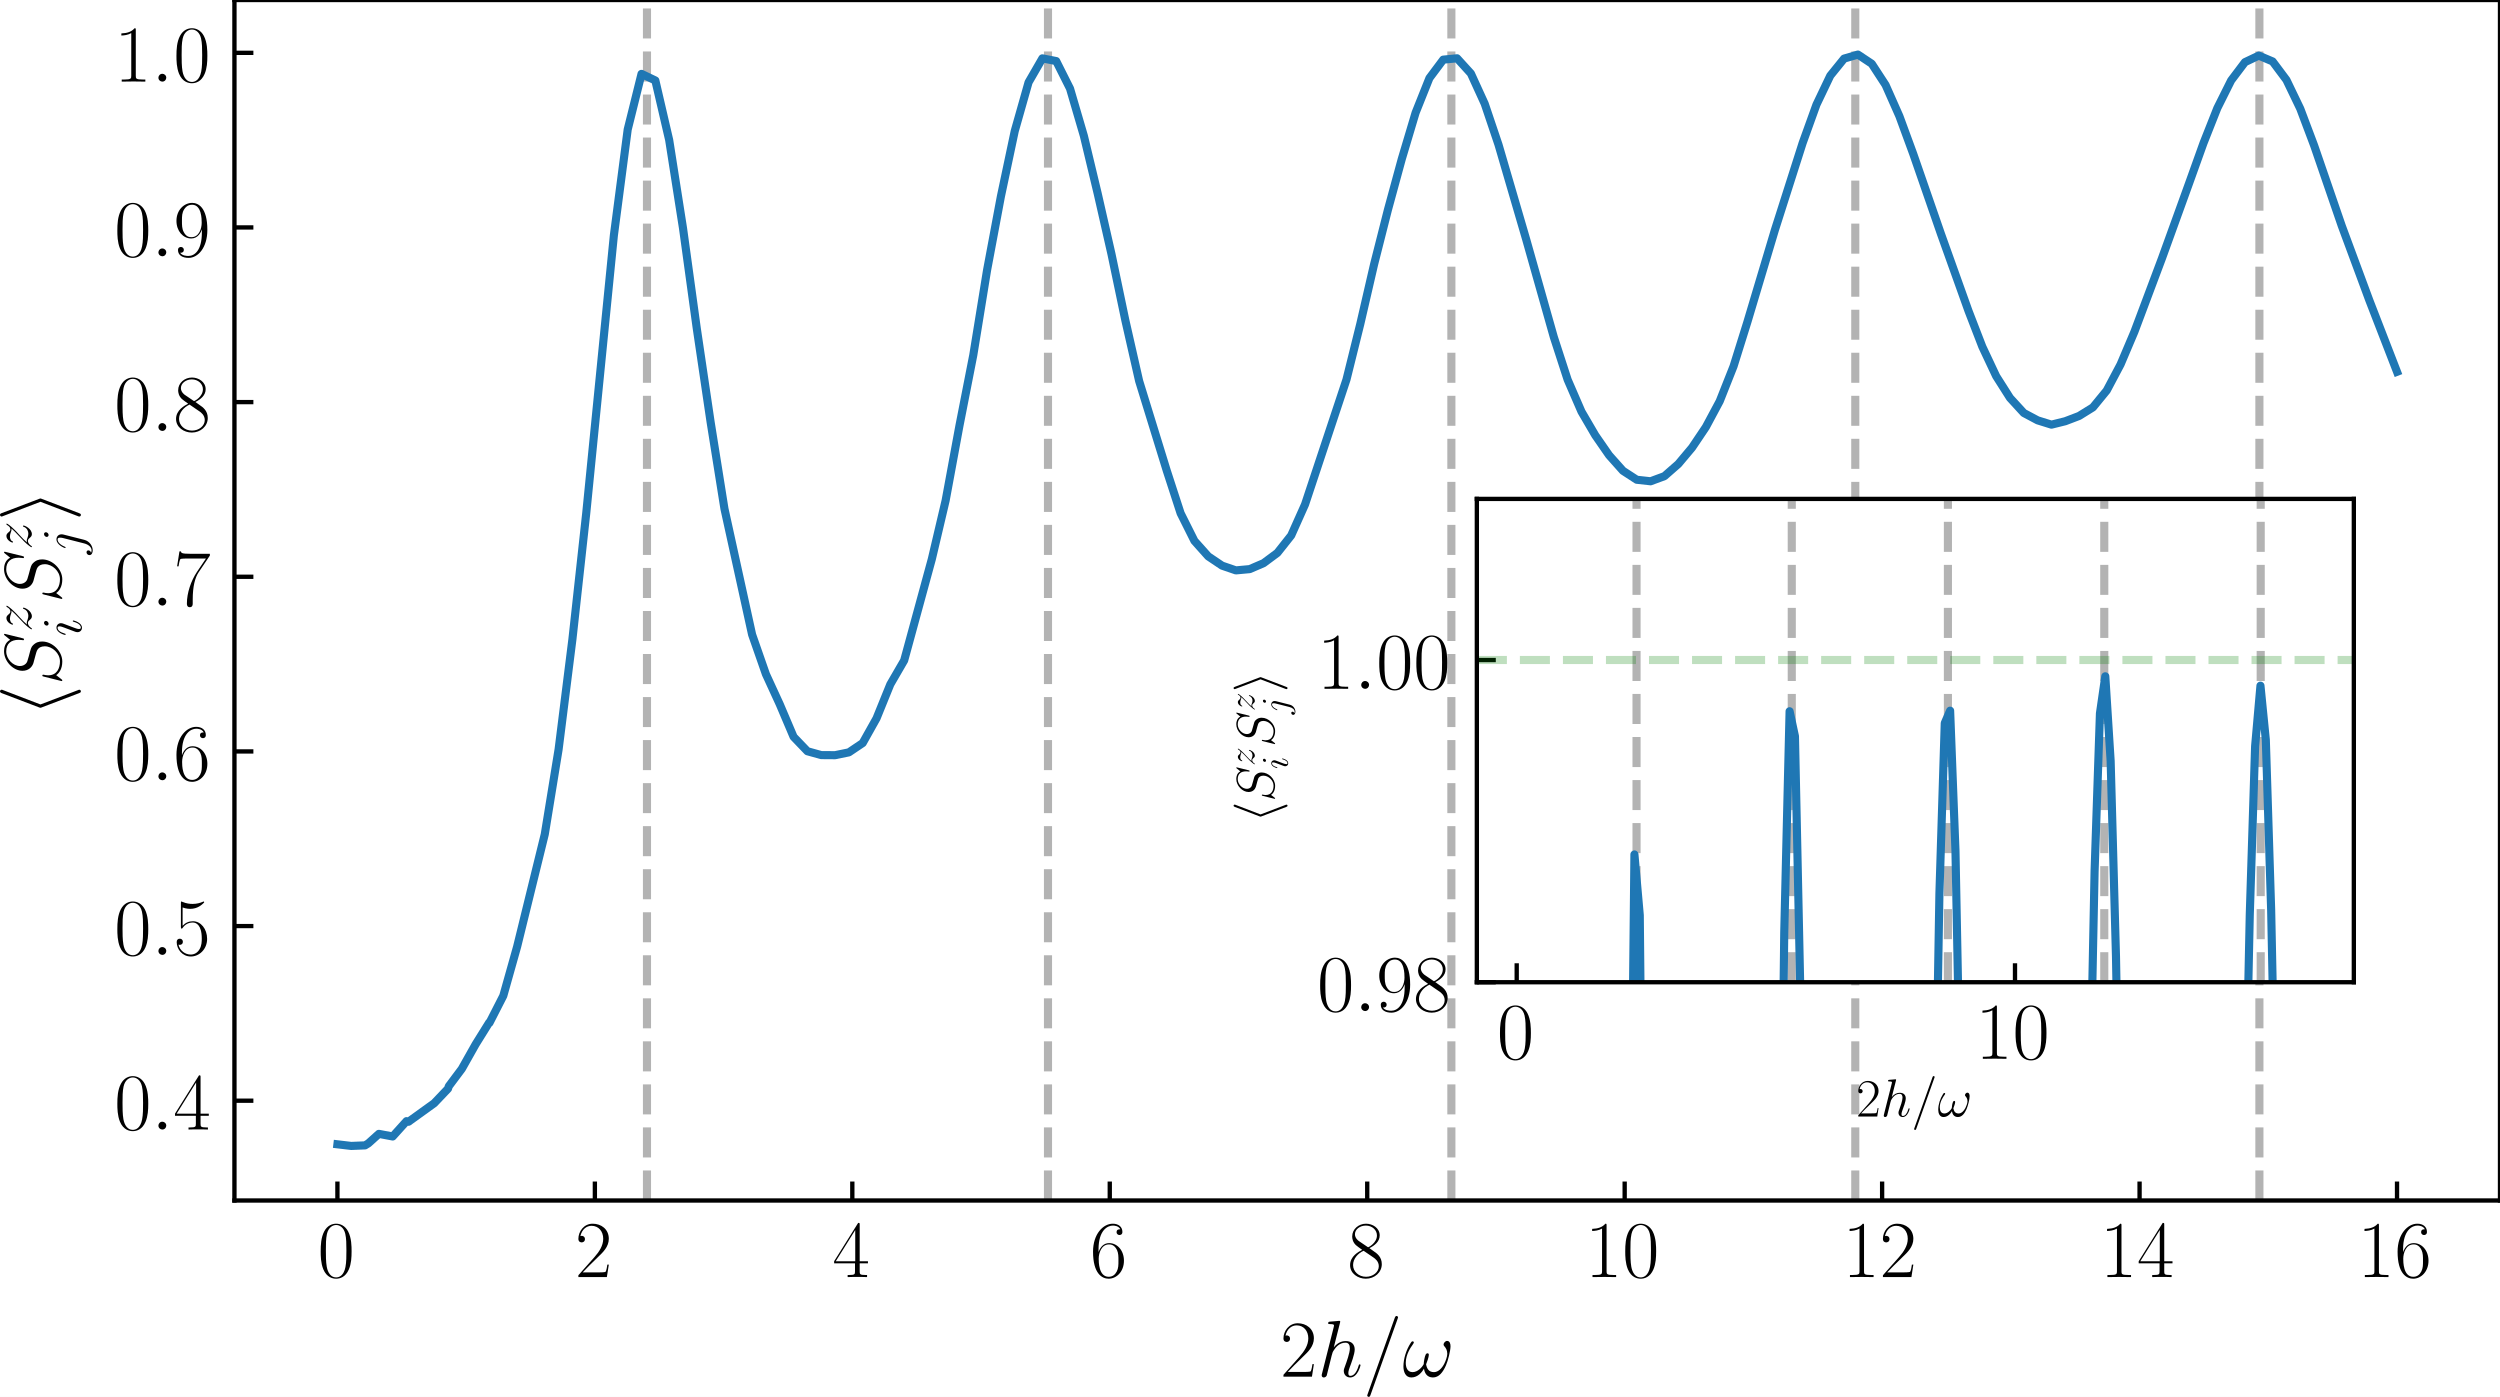
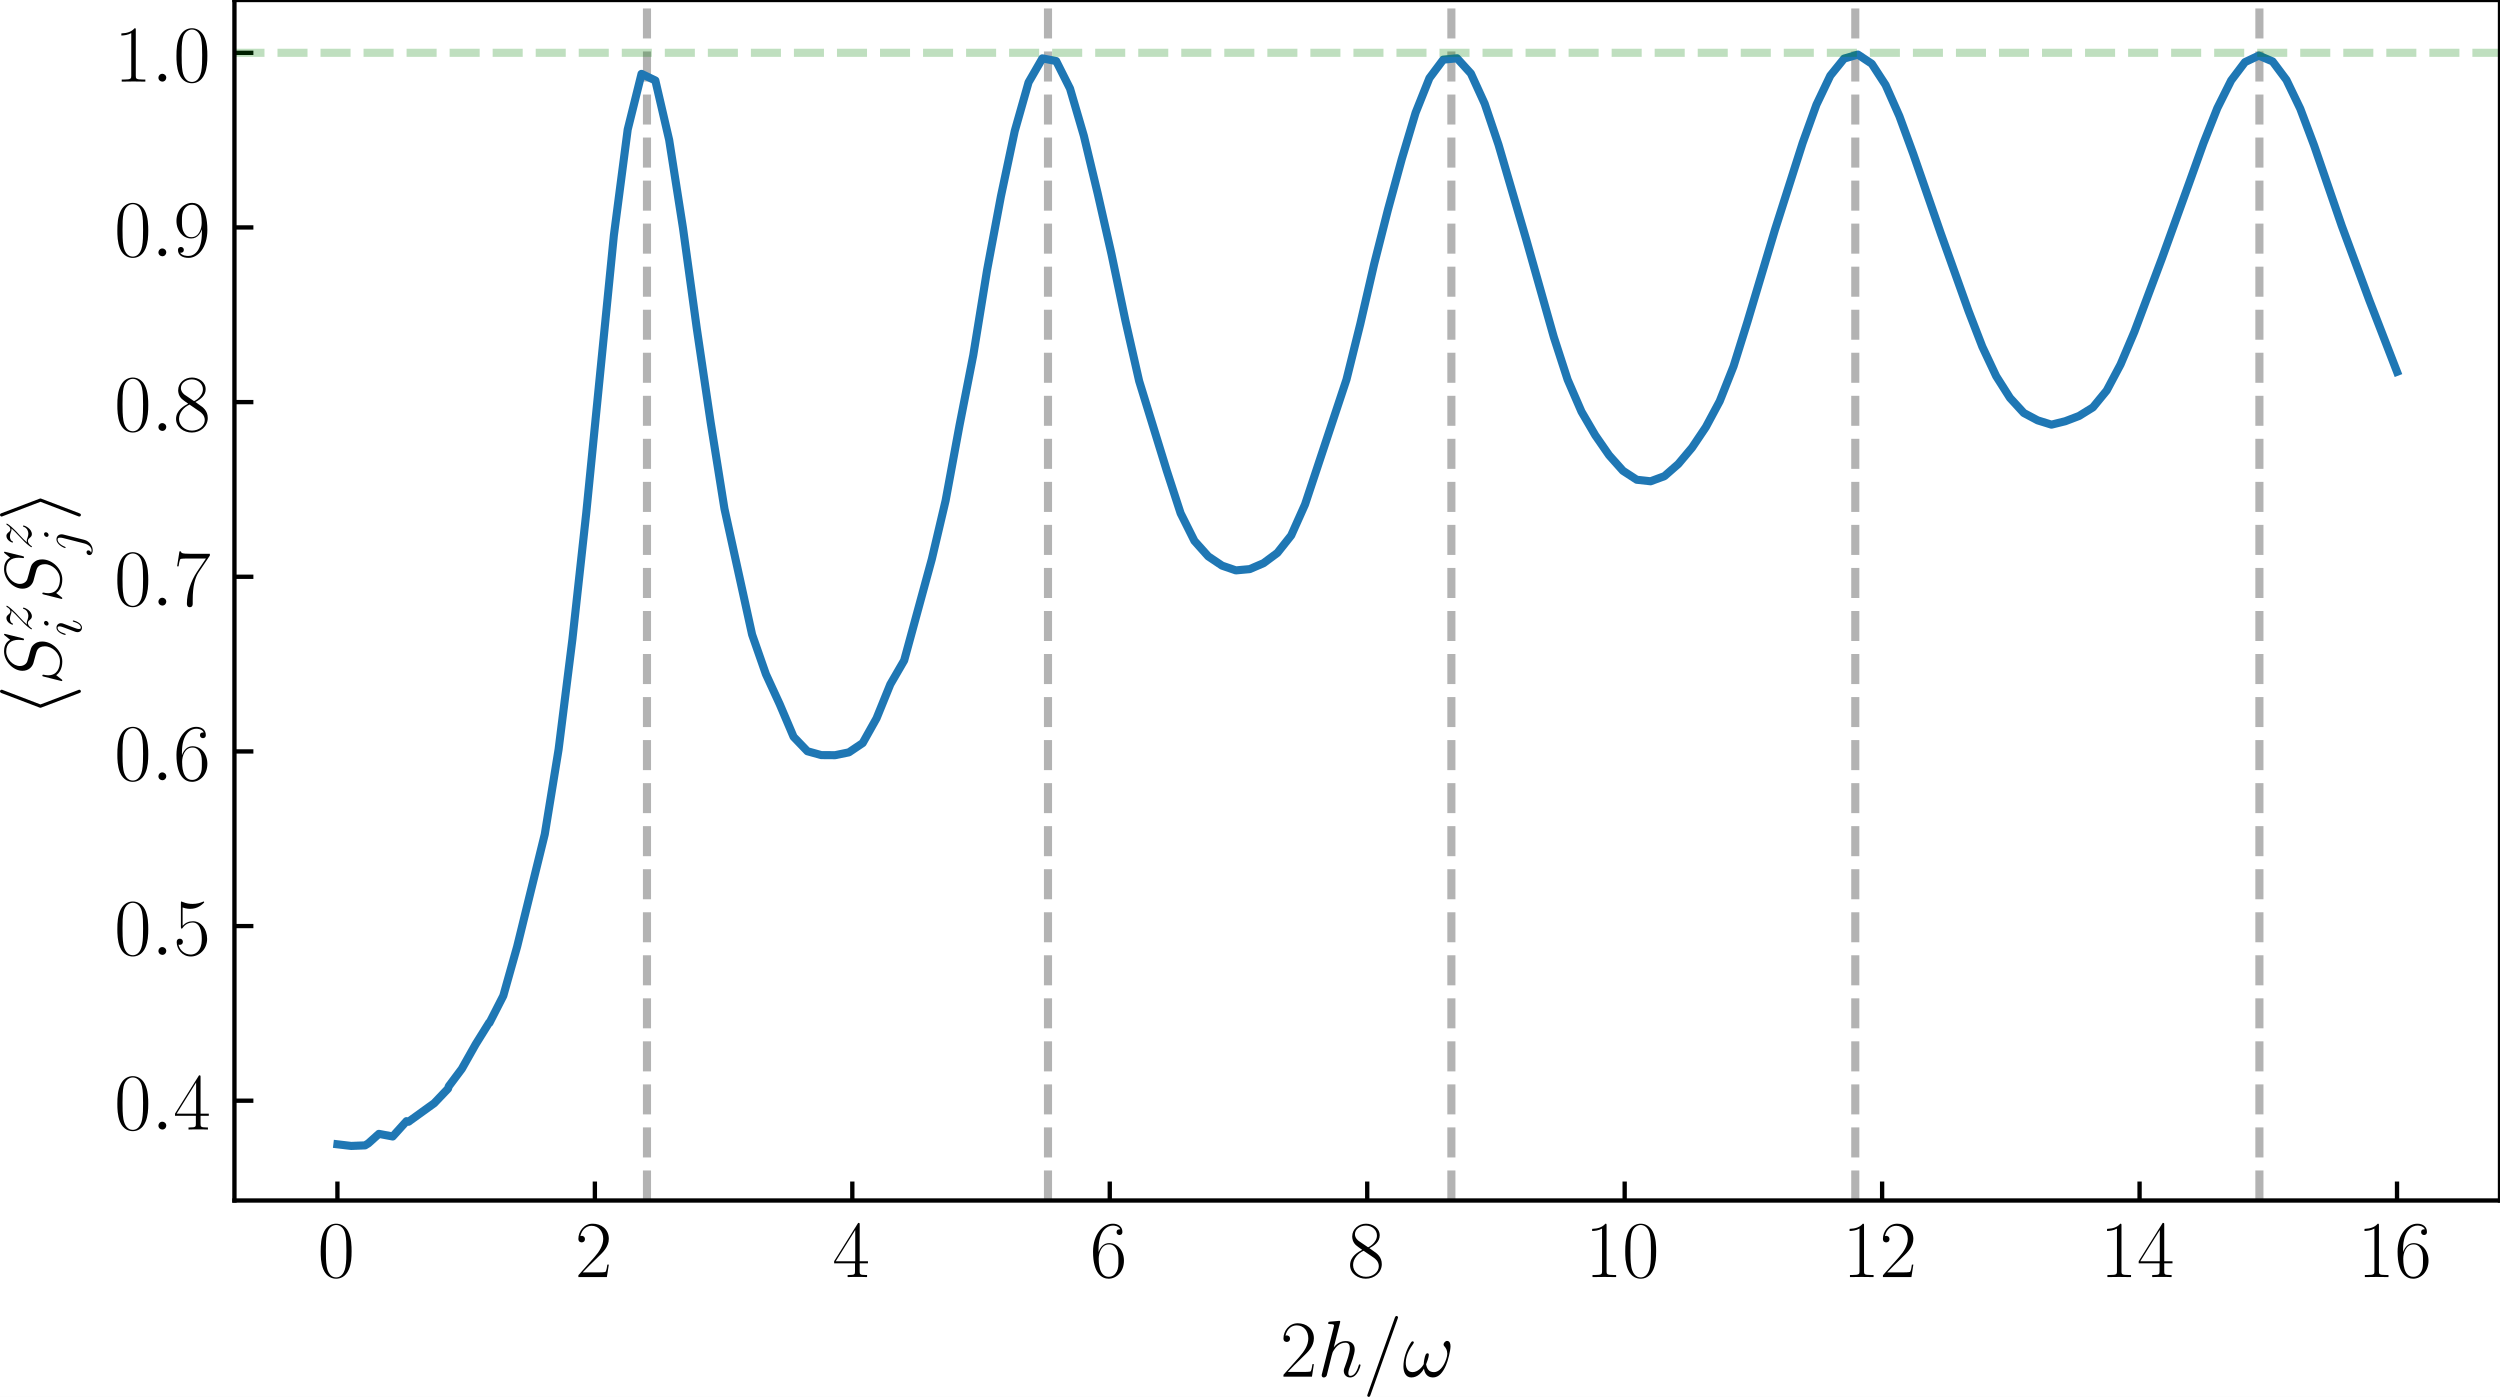
<svg xmlns="http://www.w3.org/2000/svg" xmlns:xlink="http://www.w3.org/1999/xlink" width="461.806pt" height="258.034pt" viewBox="0 0 461.806 258.034" version="1.1">
  <defs>
    <style type="text/css">*{stroke-linejoin: round; stroke-linecap: butt}</style>
  </defs>
  <g id="figure_1">
    <g id="patch_1">
      <path d="M 0 258.034  L 461.806 258.034  L 461.806 0  L 0 0  z " style="fill: #ffffff" />
    </g>
    <g id="axes_1">
      <g id="patch_2">
        <path d="M 43.306 221.76  L 461.806 221.76  L 461.806 -0  L 43.306 -0  z " style="fill: #ffffff" />
      </g>
      <g id="matplotlib.axis_1">
        <g id="xtick_1">
          <g id="line2d_1">
            <defs>
-               <path id="m2d9b2590a7" d="M 0 0  L 0 -3.5  " style="stroke: #000000; stroke-width: 0.8" />
+               <path id="md54bb9073a" d="M 0 0  L 0 -3.5  " style="stroke: #000000; stroke-width: 0.8" />
            </defs>
            <g>
-               <use xlink:href="#m2d9b2590a7" x="62.329" y="221.76" style="stroke: #000000; stroke-width: 0.8" />
+               <use xlink:href="#md54bb9073a" x="62.329" y="221.76" style="stroke: #000000; stroke-width: 0.8" />
            </g>
          </g>
          <g id="text_1">
            <g transform="translate(58.67066 235.9075) scale(0.15 -0.15)">
              <defs>
                <path id="CMR17-30" d="M 2688 2038  C 2688 2430 2682 3099 2413 3613  C 2176 4063 1798 4224 1466 4224  C 1158 4224 768 4082 525 3620  C 269 3137 243 2539 243 2038  C 243 1671 250 1112 448 623  C 723 -39 1216 -128 1466 -128  C 1760 -128 2208 -7 2470 604  C 2662 1048 2688 1568 2688 2038  z M 1466 -26  C 1056 -26 813 328 723 816  C 653 1196 653 1749 653 2109  C 653 2604 653 3015 736 3407  C 858 3954 1216 4121 1466 4121  C 1728 4121 2067 3947 2189 3420  C 2272 3054 2278 2623 2278 2109  C 2278 1691 2278 1176 2202 797  C 2067 96 1690 -26 1466 -26  z " transform="scale(0.015625)" />
              </defs>
              <use xlink:href="#CMR17-30" transform="scale(0.996264)" />
            </g>
          </g>
        </g>
        <g id="xtick_2">
          <g id="line2d_2">
            <g>
-               <use xlink:href="#m2d9b2590a7" x="109.886" y="221.76" style="stroke: #000000; stroke-width: 0.8" />
+               <use xlink:href="#md54bb9073a" x="109.886" y="221.76" style="stroke: #000000; stroke-width: 0.8" />
            </g>
          </g>
          <g id="text_2">
            <g transform="translate(106.2275 235.9075) scale(0.15 -0.15)">
              <defs>
                <path id="CMR17-32" d="M 2669 990  L 2554 990  C 2490 537 2438 460 2413 422  C 2381 371 1920 371 1830 371  L 602 371  C 832 620 1280 1073 1824 1596  C 2214 1966 2669 2400 2669 3033  C 2669 3788 2067 4224 1395 4224  C 691 4224 262 3603 262 3027  C 262 2777 448 2745 525 2745  C 589 2745 781 2783 781 3007  C 781 3206 614 3264 525 3264  C 486 3264 448 3257 422 3244  C 544 3788 915 4057 1306 4057  C 1862 4057 2227 3616 2227 3033  C 2227 2477 1901 1998 1536 1583  L 262 147  L 262 0  L 2515 0  L 2669 990  z " transform="scale(0.015625)" />
              </defs>
              <use xlink:href="#CMR17-32" transform="scale(0.996264)" />
            </g>
          </g>
        </g>
        <g id="xtick_3">
          <g id="line2d_3">
            <g>
-               <use xlink:href="#m2d9b2590a7" x="157.442" y="221.76" style="stroke: #000000; stroke-width: 0.8" />
+               <use xlink:href="#md54bb9073a" x="157.442" y="221.76" style="stroke: #000000; stroke-width: 0.8" />
            </g>
          </g>
          <g id="text_3">
            <g transform="translate(153.7843 235.9075) scale(0.15 -0.15)">
              <defs>
                <path id="CMR17-34" d="M 2150 4147  C 2150 4281 2144 4288 2029 4288  L 128 1254  L 128 1088  L 1779 1088  L 1779 460  C 1779 230 1766 166 1318 166  L 1197 166  L 1197 0  C 1402 12 1747 12 1965 12  C 2182 12 2528 12 2733 0  L 2733 166  L 2611 166  C 2163 166 2150 230 2150 460  L 2150 1088  L 2803 1088  L 2803 1254  L 2150 1254  L 2150 4147  z M 1798 3723  L 1798 1254  L 256 1254  L 1798 3723  z " transform="scale(0.015625)" />
              </defs>
              <use xlink:href="#CMR17-34" transform="scale(0.996264)" />
            </g>
          </g>
        </g>
        <g id="xtick_4">
          <g id="line2d_4">
            <g>
-               <use xlink:href="#m2d9b2590a7" x="204.999" y="221.76" style="stroke: #000000; stroke-width: 0.8" />
+               <use xlink:href="#md54bb9073a" x="204.999" y="221.76" style="stroke: #000000; stroke-width: 0.8" />
            </g>
          </g>
          <g id="text_4">
            <g transform="translate(201.3411 235.9075) scale(0.15 -0.15)">
              <defs>
                <path id="CMR17-36" d="M 678 2198  C 678 3712 1395 4076 1811 4076  C 1946 4076 2272 4049 2400 3782  C 2298 3782 2106 3782 2106 3558  C 2106 3385 2246 3328 2336 3328  C 2394 3328 2566 3353 2566 3571  C 2566 3987 2246 4224 1805 4224  C 1043 4224 243 3411 243 2011  C 243 257 966 -128 1478 -128  C 2099 -128 2688 431 2688 1295  C 2688 2101 2170 2688 1517 2688  C 1126 2688 838 2430 678 1979  L 678 2198  z M 1478 25  C 691 25 691 1212 691 1450  C 691 1914 909 2585 1504 2585  C 1613 2585 1926 2585 2138 2140  C 2253 1889 2253 1624 2253 1302  C 2253 954 2253 696 2118 438  C 1978 173 1773 25 1478 25  z " transform="scale(0.015625)" />
              </defs>
              <use xlink:href="#CMR17-36" transform="scale(0.996264)" />
            </g>
          </g>
        </g>
        <g id="xtick_5">
          <g id="line2d_5">
            <g>
-               <use xlink:href="#m2d9b2590a7" x="252.556" y="221.76" style="stroke: #000000; stroke-width: 0.8" />
+               <use xlink:href="#md54bb9073a" x="252.556" y="221.76" style="stroke: #000000; stroke-width: 0.8" />
            </g>
          </g>
          <g id="text_5">
            <g transform="translate(248.8979 235.9075) scale(0.15 -0.15)">
              <defs>
                <path id="CMR17-38" d="M 1741 2289  C 2144 2494 2554 2803 2554 3298  C 2554 3884 1990 4224 1472 4224  C 890 4224 378 3800 378 3215  C 378 3054 416 2777 666 2533  C 730 2469 998 2276 1171 2154  C 883 2006 211 1652 211 945  C 211 282 838 -128 1459 -128  C 2144 -128 2720 366 2720 1022  C 2720 1607 2330 1877 2074 2051  L 1741 2289  z M 902 2855  C 851 2887 595 3086 595 3388  C 595 3781 998 4076 1459 4076  C 1965 4076 2336 3716 2336 3298  C 2336 2700 1670 2359 1638 2359  C 1632 2359 1626 2359 1574 2398  L 902 2855  z M 2080 1536  C 2176 1466 2483 1253 2483 861  C 2483 385 2010 25 1472 25  C 890 25 448 443 448 951  C 448 1459 838 1884 1280 2083  L 2080 1536  z " transform="scale(0.015625)" />
              </defs>
              <use xlink:href="#CMR17-38" transform="scale(0.996264)" />
            </g>
          </g>
        </g>
        <g id="xtick_6">
          <g id="line2d_6">
            <g>
-               <use xlink:href="#m2d9b2590a7" x="300.113" y="221.76" style="stroke: #000000; stroke-width: 0.8" />
+               <use xlink:href="#md54bb9073a" x="300.113" y="221.76" style="stroke: #000000; stroke-width: 0.8" />
            </g>
          </g>
          <g id="text_6">
            <g transform="translate(292.7966 235.9075) scale(0.15 -0.15)">
              <defs>
                <path id="CMR17-31" d="M 1702 4083  C 1702 4217 1696 4224 1606 4224  C 1357 3927 979 3833 621 3820  C 602 3820 570 3820 563 3808  C 557 3795 557 3782 557 3648  C 755 3648 1088 3686 1344 3839  L 1344 467  C 1344 243 1331 166 781 166  L 589 166  L 589 0  C 896 6 1216 12 1523 12  C 1830 12 2150 6 2458 0  L 2458 166  L 2266 166  C 1715 166 1702 236 1702 467  L 1702 4083  z " transform="scale(0.015625)" />
              </defs>
              <use xlink:href="#CMR17-31" transform="scale(0.996264)" />
              <use xlink:href="#CMR17-30" transform="translate(45.69048 0) scale(0.996264)" />
            </g>
          </g>
        </g>
        <g id="xtick_7">
          <g id="line2d_7">
            <g>
-               <use xlink:href="#m2d9b2590a7" x="347.67" y="221.76" style="stroke: #000000; stroke-width: 0.8" />
+               <use xlink:href="#md54bb9073a" x="347.67" y="221.76" style="stroke: #000000; stroke-width: 0.8" />
            </g>
          </g>
          <g id="text_7">
            <g transform="translate(340.3534 235.9075) scale(0.15 -0.15)">
              <use xlink:href="#CMR17-31" transform="scale(0.996264)" />
              <use xlink:href="#CMR17-32" transform="translate(45.69048 0) scale(0.996264)" />
            </g>
          </g>
        </g>
        <g id="xtick_8">
          <g id="line2d_8">
            <g>
-               <use xlink:href="#m2d9b2590a7" x="395.227" y="221.76" style="stroke: #000000; stroke-width: 0.8" />
+               <use xlink:href="#md54bb9073a" x="395.227" y="221.76" style="stroke: #000000; stroke-width: 0.8" />
            </g>
          </g>
          <g id="text_8">
            <g transform="translate(387.9103 235.9075) scale(0.15 -0.15)">
              <use xlink:href="#CMR17-31" transform="scale(0.996264)" />
              <use xlink:href="#CMR17-34" transform="translate(45.69048 0) scale(0.996264)" />
            </g>
          </g>
        </g>
        <g id="xtick_9">
          <g id="line2d_9">
            <g>
-               <use xlink:href="#m2d9b2590a7" x="442.783" y="221.76" style="stroke: #000000; stroke-width: 0.8" />
+               <use xlink:href="#md54bb9073a" x="442.783" y="221.76" style="stroke: #000000; stroke-width: 0.8" />
            </g>
          </g>
          <g id="text_9">
            <g transform="translate(435.4671 235.9075) scale(0.15 -0.15)">
              <use xlink:href="#CMR17-31" transform="scale(0.996264)" />
              <use xlink:href="#CMR17-36" transform="translate(45.69048 0) scale(0.996264)" />
            </g>
          </g>
        </g>
        <g id="text_10">
          <g transform="translate(236.4724 254.2984) scale(0.15 -0.15)">
            <defs>
              <path id="CMMI12-68" d="M 1798 4255  C 1805 4281 1818 4319 1818 4351  C 1818 4416 1754 4416 1741 4416  C 1734 4416 1421 4390 1389 4383  C 1280 4377 1184 4364 1069 4358  C 909 4345 864 4339 864 4223  C 864 4159 915 4159 1005 4159  C 1318 4159 1325 4103 1325 4040  C 1325 4002 1312 3951 1306 3932  L 378 249  C 352 153 352 140 352 102  C 352 -39 461 -64 525 -64  C 634 -64 717 19 749 89  L 1037 1245  C 1069 1385 1107 1519 1139 1660  C 1210 1928 1210 1934 1331 2119  C 1453 2305 1741 2687 2234 2687  C 2490 2687 2579 2496 2579 2241  C 2579 1883 2330 1187 2189 804  C 2131 651 2099 568 2099 453  C 2099 166 2298 -64 2605 -64  C 3200 -64 3424 874 3424 913  C 3424 945 3398 970 3360 970  C 3302 970 3296 951 3264 842  C 3117 332 2880 64 2624 64  C 2560 64 2458 70 2458 274  C 2458 440 2534 645 2560 715  C 2675 1021 2963 1775 2963 2145  C 2963 2528 2739 2816 2253 2816  C 1888 2816 1568 2643 1306 2311  L 1798 4255  z " transform="scale(0.015625)" />
              <path id="CMMI12-3d" d="M 2746 4563  C 2746 4569 2784 4665 2784 4678  C 2784 4755 2720 4800 2669 4800  C 2637 4800 2579 4800 2528 4659  L 384 -1364  C 384 -1370 346 -1466 346 -1479  C 346 -1556 410 -1600 461 -1600  C 499 -1600 557 -1594 602 -1460  L 2746 4563  z " transform="scale(0.015625)" />
              <path id="CMMI12-21" d="M 3802 2406  C 3802 2592 3750 2828 3526 2828  C 3398 2828 3251 2668 3251 2540  C 3251 2483 3277 2444 3328 2387  C 3424 2278 3546 2105 3546 1804  C 3546 1574 3405 1209 3302 1011  C 3123 659 2829 358 2496 358  C 2093 358 1939 614 1869 972  C 1939 1139 2086 1555 2086 1721  C 2086 1792 2061 1849 1978 1849  C 1933 1849 1882 1824 1850 1772  C 1760 1632 1677 1126 1683 992  C 1562 755 1216 358 806 358  C 378 358 262 736 262 1100  C 262 1766 678 2348 794 2508  C 858 2604 902 2668 902 2681  C 902 2726 877 2796 819 2796  C 717 2796 685 2713 634 2636  C 307 2131 77 1420 77 806  C 77 409 224 -64 704 -64  C 1235 -64 1568 390 1702 633  C 1754 275 1946 -64 2413 -64  C 2899 -64 3206 364 3437 883  C 3603 1254 3802 2054 3802 2406  z " transform="scale(0.015625)" />
            </defs>
            <use xlink:href="#CMR17-32" transform="scale(0.996264)" />
            <use xlink:href="#CMMI12-68" transform="translate(45.69048 0) scale(0.996264)" />
            <use xlink:href="#CMMI12-3d" transform="translate(101.8451 0) scale(0.996264)" />
            <use xlink:href="#CMMI12-21" transform="translate(150.62 0) scale(0.996264)" />
          </g>
        </g>
      </g>
      <g id="matplotlib.axis_2">
        <g id="ytick_1">
          <g id="line2d_10">
            <defs>
-               <path id="m8a4a9d1f86" d="M 0 0  L 3.5 0  " style="stroke: #000000; stroke-width: 0.8" />
+               <path id="m764b3f1d2a" d="M 0 0  L 3.5 0  " style="stroke: #000000; stroke-width: 0.8" />
            </defs>
            <g>
-               <use xlink:href="#m8a4a9d1f86" x="43.306" y="203.327" style="stroke: #000000; stroke-width: 0.8" />
+               <use xlink:href="#m764b3f1d2a" x="43.306" y="203.327" style="stroke: #000000; stroke-width: 0.8" />
            </g>
          </g>
          <g id="text_11">
            <g transform="translate(21.109 208.6507) scale(0.15 -0.15)">
              <defs>
                <path id="CMMI12-3a" d="M 1178 307  C 1178 492 1024 620 870 620  C 685 620 557 467 557 313  C 557 128 710 0 864 0  C 1050 0 1178 153 1178 307  z " transform="scale(0.015625)" />
              </defs>
              <use xlink:href="#CMR17-30" transform="scale(0.996264)" />
              <use xlink:href="#CMMI12-3a" transform="translate(45.69048 0) scale(0.996264)" />
              <use xlink:href="#CMR17-34" transform="translate(72.78765 0) scale(0.996264)" />
            </g>
          </g>
        </g>
        <g id="ytick_2">
          <g id="line2d_11">
            <g>
-               <use xlink:href="#m8a4a9d1f86" x="43.306" y="171.065" style="stroke: #000000; stroke-width: 0.8" />
+               <use xlink:href="#m764b3f1d2a" x="43.306" y="171.065" style="stroke: #000000; stroke-width: 0.8" />
            </g>
          </g>
          <g id="text_12">
            <g transform="translate(21.109 176.3885) scale(0.15 -0.15)">
              <defs>
                <path id="CMR17-35" d="M 730 3750  C 794 3724 1056 3641 1325 3641  C 1920 3641 2246 3961 2432 4140  C 2432 4191 2432 4224 2394 4224  C 2387 4224 2374 4224 2323 4198  C 2099 4102 1837 4032 1517 4032  C 1325 4032 1037 4055 723 4191  C 653 4224 640 4224 634 4224  C 602 4224 595 4217 595 4090  L 595 2231  C 595 2113 595 2080 659 2080  C 691 2080 704 2093 736 2139  C 941 2435 1222 2560 1542 2560  C 1766 2560 2246 2415 2246 1293  C 2246 1087 2246 716 2054 422  C 1894 159 1645 25 1370 25  C 947 25 518 319 403 812  C 429 806 480 793 506 793  C 589 793 749 838 749 1036  C 749 1209 627 1280 506 1280  C 358 1280 262 1190 262 1011  C 262 454 704 -128 1382 -128  C 2042 -128 2669 441 2669 1267  C 2669 2054 2170 2662 1549 2662  C 1222 2662 947 2540 730 2304  L 730 3750  z " transform="scale(0.015625)" />
              </defs>
              <use xlink:href="#CMR17-30" transform="scale(0.996264)" />
              <use xlink:href="#CMMI12-3a" transform="translate(45.69048 0) scale(0.996264)" />
              <use xlink:href="#CMR17-35" transform="translate(72.78765 0) scale(0.996264)" />
            </g>
          </g>
        </g>
        <g id="ytick_3">
          <g id="line2d_12">
            <g>
-               <use xlink:href="#m8a4a9d1f86" x="43.306" y="138.803" style="stroke: #000000; stroke-width: 0.8" />
+               <use xlink:href="#m764b3f1d2a" x="43.306" y="138.803" style="stroke: #000000; stroke-width: 0.8" />
            </g>
          </g>
          <g id="text_13">
            <g transform="translate(21.109 144.1263) scale(0.15 -0.15)">
              <use xlink:href="#CMR17-30" transform="scale(0.996264)" />
              <use xlink:href="#CMMI12-3a" transform="translate(45.69048 0) scale(0.996264)" />
              <use xlink:href="#CMR17-36" transform="translate(72.78765 0) scale(0.996264)" />
            </g>
          </g>
        </g>
        <g id="ytick_4">
          <g id="line2d_13">
            <g>
-               <use xlink:href="#m8a4a9d1f86" x="43.306" y="106.54" style="stroke: #000000; stroke-width: 0.8" />
+               <use xlink:href="#m764b3f1d2a" x="43.306" y="106.54" style="stroke: #000000; stroke-width: 0.8" />
            </g>
          </g>
          <g id="text_14">
            <g transform="translate(21.109 111.8641) scale(0.15 -0.15)">
              <defs>
                <path id="CMR17-37" d="M 2886 3955  L 2886 4096  L 1382 4096  C 634 4096 621 4166 595 4288  L 480 4288  L 294 3104  L 410 3104  C 429 3226 474 3552 550 3673  C 589 3724 1062 3724 1171 3724  L 2579 3724  L 1869 2670  C 1395 1961 1069 1003 1069 166  C 1069 89 1069 -128 1299 -128  C 1530 -128 1530 89 1530 172  L 1530 466  C 1530 1514 1709 2204 2003 2644  L 2886 3955  z " transform="scale(0.015625)" />
              </defs>
              <use xlink:href="#CMR17-30" transform="scale(0.996264)" />
              <use xlink:href="#CMMI12-3a" transform="translate(45.69048 0) scale(0.996264)" />
              <use xlink:href="#CMR17-37" transform="translate(72.78765 0) scale(0.996264)" />
            </g>
          </g>
        </g>
        <g id="ytick_5">
          <g id="line2d_14">
            <g>
-               <use xlink:href="#m8a4a9d1f86" x="43.306" y="74.278" style="stroke: #000000; stroke-width: 0.8" />
+               <use xlink:href="#m764b3f1d2a" x="43.306" y="74.278" style="stroke: #000000; stroke-width: 0.8" />
            </g>
          </g>
          <g id="text_15">
            <g transform="translate(21.109 79.60186) scale(0.15 -0.15)">
              <use xlink:href="#CMR17-30" transform="scale(0.996264)" />
              <use xlink:href="#CMMI12-3a" transform="translate(45.69048 0) scale(0.996264)" />
              <use xlink:href="#CMR17-38" transform="translate(72.78765 0) scale(0.996264)" />
            </g>
          </g>
        </g>
        <g id="ytick_6">
          <g id="line2d_15">
            <g>
-               <use xlink:href="#m8a4a9d1f86" x="43.306" y="42.016" style="stroke: #000000; stroke-width: 0.8" />
+               <use xlink:href="#m764b3f1d2a" x="43.306" y="42.016" style="stroke: #000000; stroke-width: 0.8" />
            </g>
          </g>
          <g id="text_16">
            <g transform="translate(21.109 47.33966) scale(0.15 -0.15)">
              <defs>
                <path id="CMR17-39" d="M 2253 1871  C 2253 448 1670 25 1190 25  C 1043 25 685 43 538 281  C 704 256 826 345 826 505  C 826 678 685 736 595 736  C 538 736 365 710 365 492  C 365 68 742 -128 1203 -128  C 1939 -128 2688 665 2688 2090  C 2688 3857 1971 4224 1485 4224  C 851 4224 243 3664 243 2800  C 243 2000 762 1408 1414 1408  C 1952 1408 2189 1910 2253 2122  L 2253 1871  z M 1427 1510  C 1254 1510 1011 1542 813 1929  C 678 2181 678 2477 678 2793  C 678 3174 678 3438 858 3722  C 947 3857 1114 4076 1485 4076  C 2240 4076 2240 2909 2240 2651  C 2240 2193 2035 1510 1427 1510  z " transform="scale(0.015625)" />
              </defs>
              <use xlink:href="#CMR17-30" transform="scale(0.996264)" />
              <use xlink:href="#CMMI12-3a" transform="translate(45.69048 0) scale(0.996264)" />
              <use xlink:href="#CMR17-39" transform="translate(72.78765 0) scale(0.996264)" />
            </g>
          </g>
        </g>
        <g id="ytick_7">
          <g id="line2d_16">
            <g>
-               <use xlink:href="#m8a4a9d1f86" x="43.306" y="9.754" style="stroke: #000000; stroke-width: 0.8" />
+               <use xlink:href="#m764b3f1d2a" x="43.306" y="9.754" style="stroke: #000000; stroke-width: 0.8" />
            </g>
          </g>
          <g id="text_17">
            <g transform="translate(21.109 15.07747) scale(0.15 -0.15)">
              <use xlink:href="#CMR17-31" transform="scale(0.996264)" />
              <use xlink:href="#CMMI12-3a" transform="translate(45.69048 0) scale(0.996264)" />
              <use xlink:href="#CMR17-30" transform="translate(72.78765 0) scale(0.996264)" />
            </g>
          </g>
        </g>
        <g id="text_18">
          <g transform="translate(11.20797 132.3837) rotate(-90) scale(0.15 -0.15)">
            <defs>
              <path id="CMSY10-68" d="M 2099 4557  C 2131 4627 2131 4640 2131 4672  C 2131 4742 2074 4800 2003 4800  C 1946 4800 1901 4768 1856 4653  L 736 1715  C 723 1677 704 1638 704 1600  C 704 1580 704 1568 736 1491  L 1856 -1447  C 1882 -1517 1914 -1600 2003 -1600  C 2074 -1600 2131 -1543 2131 -1472  C 2131 -1453 2131 -1440 2099 -1370  L 966 1600  L 2099 4557  z " transform="scale(0.015625)" />
              <path id="CMMI12-53" d="M 4064 4422  C 4064 4480 4019 4480 4006 4480  C 3981 4480 3974 4473 3898 4377  C 3859 4332 3597 4002 3590 3996  C 3379 4409 2957 4480 2688 4480  C 1875 4480 1139 3742 1139 3024  C 1139 2547 1427 2268 1741 2160  C 1811 2134 2189 2033 2381 1988  C 2707 1899 2790 1874 2925 1734  C 2950 1702 3078 1556 3078 1258  C 3078 667 2528 57 1888 57  C 1363 57 781 279 781 991  C 781 1112 806 1264 826 1328  C 826 1347 832 1378 832 1391  C 832 1417 819 1448 768 1448  C 710 1448 704 1436 678 1328  L 352 25  C 352 19 326 -64 326 -71  C 326 -128 378 -128 390 -128  C 416 -128 422 -122 499 -26  L 794 356  C 947 127 1280 -128 1875 -128  C 2701 -128 3456 667 3456 1461  C 3456 1728 3392 1963 3149 2198  C 3014 2331 2899 2363 2310 2516  C 1882 2630 1824 2649 1709 2751  C 1600 2859 1517 3011 1517 3227  C 1517 3761 2061 4307 2669 4307  C 3296 4307 3590 3926 3590 3322  C 3590 3157 3558 2986 3558 2960  C 3558 2903 3610 2903 3629 2903  C 3686 2903 3693 2922 3718 3024  L 4064 4422  z " transform="scale(0.015625)" />
              <path id="CMMI12-7a" d="M 813 486  C 1088 809 1312 1015 1632 1313  C 2016 1657 2182 1822 2272 1922  C 2720 2371 2944 2713 2944 2764  C 2944 2816 2893 2816 2880 2816  C 2835 2816 2822 2790 2790 2745  C 2630 2470 2477 2368 2310 2368  C 2176 2368 2106 2403 1984 2547  C 1850 2707 1741 2816 1555 2816  C 1088 2816 806 2265 806 2127  C 806 2107 813 2067 870 2067  C 922 2067 928 2094 947 2140  C 1056 2387 1363 2415 1485 2415  C 1619 2415 1747 2387 1882 2342  C 2125 2239 2227 2239 2291 2239  C 2336 2239 2362 2239 2394 2246  C 2182 1988 1837 1670 1549 1399  L 902 783  C 512 380 275 32 275 -13  C 275 -52 307 -64 346 -64  C 384 -64 390 -58 435 19  C 538 179 742 384 979 384  C 1114 384 1178 356 1306 211  C 1427 70 1536 -64 1741 -64  C 2368 -64 2726 723 2726 876  C 2726 902 2720 942 2656 942  C 2605 942 2598 915 2579 849  C 2438 460 2061 336 1811 336  C 1677 336 1549 364 1414 409  C 1158 512 1088 512 1005 512  C 941 512 870 512 813 486  z " transform="scale(0.015625)" />
              <path id="CMMI12-69" d="M 1811 913  C 1811 945 1786 970 1747 970  C 1690 970 1683 951 1651 842  C 1485 261 1222 64 1011 64  C 934 64 845 83 845 274  C 845 447 922 638 992 830  L 1440 2017  C 1459 2068 1504 2183 1504 2305  C 1504 2573 1312 2816 998 2816  C 410 2816 173 1890 173 1838  C 173 1813 198 1781 243 1781  C 301 1781 307 1807 333 1896  C 486 2432 730 2687 979 2687  C 1037 2687 1146 2681 1146 2477  C 1146 2311 1062 2100 1011 1960  L 563 772  C 525 670 486 568 486 453  C 486 166 685 -64 992 -64  C 1581 -64 1811 868 1811 913  z M 1760 4012  C 1760 4108 1683 4224 1542 4224  C 1395 4224 1229 4083 1229 3916  C 1229 3756 1363 3705 1440 3705  C 1613 3705 1760 3871 1760 4012  z " transform="scale(0.015625)" />
              <path id="CMMI12-6a" d="M 2240 2027  C 2266 2129 2266 2218 2266 2243  C 2266 2611 1990 2816 1702 2816  C 1056 2816 710 1888 710 1843  C 710 1811 736 1786 774 1786  C 826 1786 832 1811 864 1875  C 1120 2491 1440 2687 1683 2687  C 1818 2687 1888 2617 1888 2395  C 1888 2243 1869 2180 1843 2065  L 1235 -327  C 1114 -797 813 -1152 461 -1152  C 435 -1152 301 -1152 179 -1089  C 333 -1057 454 -937 454 -784  C 454 -683 378 -581 237 -581  C 70 -581 -83 -721 -83 -911  C -83 -1172 198 -1280 461 -1280  C 902 -1280 1485 -956 1645 -321  L 2240 2027  z M 2502 4012  C 2502 4172 2368 4224 2291 4224  C 2118 4224 1971 4057 1971 3916  C 1971 3820 2048 3705 2189 3705  C 2336 3705 2502 3846 2502 4012  z " transform="scale(0.015625)" />
              <path id="CMSY10-69" d="M 1747 1491  C 1779 1568 1779 1580 1779 1600  C 1779 1619 1779 1632 1747 1709  L 627 4653  C 589 4761 550 4800 480 4800  C 410 4800 352 4742 352 4672  C 352 4653 352 4640 384 4569  L 1517 1600  L 384 -1357  C 352 -1428 352 -1440 352 -1472  C 352 -1543 410 -1600 480 -1600  C 563 -1600 589 -1536 614 -1472  L 1747 1491  z " transform="scale(0.015625)" />
            </defs>
            <use xlink:href="#CMSY10-68" transform="scale(0.996264)" />
            <use xlink:href="#CMMI12-53" transform="translate(38.74373 0) scale(0.996264)" />
            <use xlink:href="#CMMI12-7a" transform="translate(104.5382 36.15364) scale(0.697382)" />
            <use xlink:href="#CMMI12-69" transform="translate(98.73822 -25.50581) scale(0.697382)" />
            <use xlink:href="#CMMI12-53" transform="translate(139.8647 0) scale(0.996264)" />
            <use xlink:href="#CMMI12-7a" transform="translate(205.6592 36.15364) scale(0.697382)" />
            <use xlink:href="#CMMI12-6a" transform="translate(199.8592 -25.50581) scale(0.697382)" />
            <use xlink:href="#CMSY10-69" transform="translate(240.9857 0) scale(0.996264)" />
          </g>
        </g>
      </g>
      <g id="line2d_17">
-         <path d="M 119.512 221.76  L 119.512 -0  " clip-path="url(#p219134ba39)" style="fill: none; stroke-dasharray: 5.55,2.4; stroke-dashoffset: 0; stroke: #000000; stroke-opacity: 0.3; stroke-width: 1.5" />
+         <path d="M 119.512 221.76  L 119.512 -0  " clip-path="url(#p47ea36342f)" style="fill: none; stroke-dasharray: 5.55,2.4; stroke-dashoffset: 0; stroke: #000000; stroke-opacity: 0.3; stroke-width: 1.5" />
      </g>
      <g id="line2d_18">
-         <path d="M 193.587 221.76  L 193.587 -0  " clip-path="url(#p219134ba39)" style="fill: none; stroke-dasharray: 5.55,2.4; stroke-dashoffset: 0; stroke: #000000; stroke-opacity: 0.3; stroke-width: 1.5" />
+         <path d="M 193.587 221.76  L 193.587 -0  " clip-path="url(#p47ea36342f)" style="fill: none; stroke-dasharray: 5.55,2.4; stroke-dashoffset: 0; stroke: #000000; stroke-opacity: 0.3; stroke-width: 1.5" />
      </g>
      <g id="line2d_19">
-         <path d="M 268.101 221.76  L 268.101 -0  " clip-path="url(#p219134ba39)" style="fill: none; stroke-dasharray: 5.55,2.4; stroke-dashoffset: 0; stroke: #000000; stroke-opacity: 0.3; stroke-width: 1.5" />
+         <path d="M 268.101 221.76  L 268.101 -0  " clip-path="url(#p47ea36342f)" style="fill: none; stroke-dasharray: 5.55,2.4; stroke-dashoffset: 0; stroke: #000000; stroke-opacity: 0.3; stroke-width: 1.5" />
      </g>
      <g id="line2d_20">
-         <path d="M 342.713 221.76  L 342.713 -0  " clip-path="url(#p219134ba39)" style="fill: none; stroke-dasharray: 5.55,2.4; stroke-dashoffset: 0; stroke: #000000; stroke-opacity: 0.3; stroke-width: 1.5" />
+         <path d="M 342.713 221.76  L 342.713 -0  " clip-path="url(#p47ea36342f)" style="fill: none; stroke-dasharray: 5.55,2.4; stroke-dashoffset: 0; stroke: #000000; stroke-opacity: 0.3; stroke-width: 1.5" />
      </g>
      <g id="line2d_21">
-         <path d="M 417.362 221.76  L 417.362 -0  " clip-path="url(#p219134ba39)" style="fill: none; stroke-dasharray: 5.55,2.4; stroke-dashoffset: 0; stroke: #000000; stroke-opacity: 0.3; stroke-width: 1.5" />
+         <path d="M 417.362 221.76  L 417.362 -0  " clip-path="url(#p47ea36342f)" style="fill: none; stroke-dasharray: 5.55,2.4; stroke-dashoffset: 0; stroke: #000000; stroke-opacity: 0.3; stroke-width: 1.5" />
      </g>
      <g id="line2d_22">
-         <path d="M 62.329 211.378  L 64.882 211.68  L 67.436 211.575  L 68.047 211.198  L 69.989 209.451  L 72.542 209.934  L 75.096 207.102  L 75.455 207.213  L 80.202 203.794  L 82.756 201.108  L 82.906 200.65  L 85.309 197.437  L 87.863 192.904  L 90.367 188.88  L 90.416 188.945  L 92.969 183.948  L 95.523 174.876  L 100.63 154.113  L 103.183 138.443  L 105.736 118.096  L 108.29 94.808  L 113.397 43.47  L 115.95 23.925  L 118.503 13.647  L 121.057 14.865  L 123.61 25.857  L 126.163 42.132  L 128.717 60.719  L 131.27 77.988  L 133.824 93.988  L 138.93 117.225  L 141.484 124.54  L 144.037 130.097  L 146.591 136.107  L 149.144 138.77  L 151.697 139.482  L 154.251 139.501  L 156.804 138.978  L 159.357 137.26  L 161.911 132.7  L 164.464 126.409  L 167.018 122.004  L 172.124 103.299  L 174.678 92.459  L 177.231 78.635  L 179.785 65.609  L 182.338 49.878  L 184.891 36.266  L 187.445 24.209  L 189.998 15.209  L 192.551 10.78  L 195.105 11.28  L 197.658 16.364  L 200.212 25.088  L 202.765 35.74  L 205.318 46.951  L 207.872 59.152  L 210.425 70.385  L 215.532 86.957  L 218.085 94.809  L 220.639 99.915  L 223.192 102.772  L 225.745 104.487  L 228.299 105.363  L 230.852 105.128  L 233.406 104.028  L 235.959 102.133  L 238.512 98.909  L 241.066 93.188  L 248.726 70.109  L 251.279 59.832  L 253.833 48.792  L 256.386 38.733  L 258.94 29.374  L 261.493 20.821  L 264.046 14.43  L 266.6 11.017  L 269.153 10.768  L 271.706 13.575  L 274.26 19.17  L 276.813 26.744  L 281.92 44.22  L 287.027 62.275  L 289.58 70.142  L 292.134 76.036  L 294.687 80.414  L 297.24 84.098  L 299.794 86.96  L 302.347 88.621  L 304.9 88.902  L 307.454 87.958  L 310.007 85.724  L 312.561 82.684  L 315.114 78.884  L 317.667 74.116  L 320.221 67.672  L 322.774 59.501  L 327.881 42.425  L 332.988 26.411  L 335.541 19.328  L 338.094 13.98  L 340.648 10.823  L 343.201 10.08  L 345.755 11.775  L 348.308 15.698  L 350.861 21.46  L 353.415 28.421  L 358.522 43.16  L 363.628 57.441  L 366.182 64.049  L 368.735 69.479  L 371.289 73.501  L 373.842 76.287  L 376.395 77.646  L 378.949 78.443  L 381.502 77.81  L 384.055 76.835  L 386.609 75.251  L 389.162 72.132  L 391.716 67.315  L 394.269 61.295  L 399.376 47.678  L 404.483 33.549  L 407.036 26.43  L 409.589 19.977  L 412.143 14.859  L 414.696 11.48  L 417.249 10.268  L 419.803 11.351  L 422.356 14.767  L 424.91 20.078  L 427.463 26.854  L 432.57 41.704  L 437.677 55.496  L 442.783 68.677  L 442.783 68.677  " clip-path="url(#p219134ba39)" style="fill: none; stroke: #1f77b4; stroke-width: 1.5; stroke-linecap: square" />
+         <path d="M 62.329 211.378  L 64.882 211.68  L 67.436 211.575  L 68.047 211.198  L 69.989 209.451  L 72.542 209.934  L 75.096 207.102  L 75.455 207.213  L 80.202 203.794  L 82.756 201.108  L 82.906 200.65  L 85.309 197.437  L 87.863 192.904  L 90.367 188.88  L 90.416 188.945  L 92.969 183.948  L 95.523 174.876  L 100.63 154.113  L 103.183 138.443  L 105.736 118.096  L 108.29 94.808  L 113.397 43.47  L 115.95 23.925  L 118.503 13.647  L 121.057 14.865  L 123.61 25.857  L 126.163 42.132  L 128.717 60.719  L 131.27 77.988  L 133.824 93.988  L 138.93 117.225  L 141.484 124.54  L 144.037 130.097  L 146.591 136.107  L 149.144 138.77  L 151.697 139.482  L 154.251 139.501  L 156.804 138.978  L 159.357 137.26  L 161.911 132.7  L 164.464 126.409  L 167.018 122.004  L 172.124 103.299  L 174.678 92.459  L 177.231 78.635  L 179.785 65.609  L 182.338 49.878  L 184.891 36.266  L 187.445 24.209  L 189.998 15.209  L 192.551 10.78  L 195.105 11.28  L 197.658 16.364  L 200.212 25.088  L 202.765 35.74  L 205.318 46.951  L 207.872 59.152  L 210.425 70.385  L 215.532 86.957  L 218.085 94.809  L 220.639 99.915  L 223.192 102.772  L 225.745 104.487  L 228.299 105.363  L 230.852 105.128  L 233.406 104.028  L 235.959 102.133  L 238.512 98.909  L 241.066 93.188  L 248.726 70.109  L 251.279 59.832  L 253.833 48.792  L 256.386 38.733  L 258.94 29.374  L 261.493 20.821  L 264.046 14.43  L 266.6 11.017  L 269.153 10.768  L 271.706 13.575  L 274.26 19.17  L 276.813 26.744  L 281.92 44.22  L 287.027 62.275  L 289.58 70.142  L 292.134 76.036  L 294.687 80.414  L 297.24 84.098  L 299.794 86.96  L 302.347 88.621  L 304.9 88.902  L 307.454 87.958  L 310.007 85.724  L 312.561 82.684  L 315.114 78.884  L 317.667 74.116  L 320.221 67.672  L 322.774 59.501  L 327.881 42.425  L 332.988 26.411  L 335.541 19.328  L 338.094 13.98  L 340.648 10.823  L 343.201 10.08  L 345.755 11.775  L 348.308 15.698  L 350.861 21.46  L 353.415 28.421  L 358.522 43.16  L 363.628 57.441  L 366.182 64.049  L 368.735 69.479  L 371.289 73.501  L 373.842 76.287  L 376.395 77.646  L 378.949 78.443  L 381.502 77.81  L 384.055 76.835  L 386.609 75.251  L 389.162 72.132  L 391.716 67.315  L 394.269 61.295  L 399.376 47.678  L 404.483 33.549  L 407.036 26.43  L 409.589 19.977  L 412.143 14.859  L 414.696 11.48  L 417.249 10.268  L 419.803 11.351  L 422.356 14.767  L 424.91 20.078  L 427.463 26.854  L 432.57 41.704  L 437.677 55.496  L 442.783 68.677  L 442.783 68.677  " clip-path="url(#p47ea36342f)" style="fill: none; stroke: #1f77b4; stroke-width: 1.5; stroke-linecap: square" />
+       </g>
+       <g id="line2d_23">
+         <path d="M 43.306 9.754  L 461.806 9.754  " clip-path="url(#p47ea36342f)" style="fill: none; stroke-dasharray: 5.55,2.4; stroke-dashoffset: 0; stroke: #008000; stroke-opacity: 0.25; stroke-width: 1.5" />
      </g>
      <g id="patch_3">
        <path d="M 43.306 221.76  L 43.306 -0  " style="fill: none; stroke: #000000; stroke-width: 0.8; stroke-linejoin: miter; stroke-linecap: square" />
      </g>
      <g id="patch_4">
        <path d="M 461.806 221.76  L 461.806 -0  " style="fill: none; stroke: #000000; stroke-width: 0.8; stroke-linejoin: miter; stroke-linecap: square" />
      </g>
      <g id="patch_5">
        <path d="M 43.306 221.76  L 461.806 221.76  " style="fill: none; stroke: #000000; stroke-width: 0.8; stroke-linejoin: miter; stroke-linecap: square" />
      </g>
      <g id="patch_6">
        <path d="M 43.306 -0  L 461.806 -0  " style="fill: none; stroke: #000000; stroke-width: 0.8; stroke-linejoin: miter; stroke-linecap: square" />
-       </g>
-     </g>
-     <g id="axes_2">
-       <g id="patch_7">
-         <path d="M 272.806 181.44  L 434.806 181.44  L 434.806 92.16  L 272.806 92.16  z " style="fill: #ffffff" />
-       </g>
-       <g id="matplotlib.axis_3">
-         <g id="xtick_10">
-           <g id="line2d_23">
-             <g>
-               <use xlink:href="#m2d9b2590a7" x="280.17" y="181.44" style="stroke: #000000; stroke-width: 0.8" />
-             </g>
-           </g>
-           <g id="text_19">
-             <g transform="translate(276.5116 195.5875) scale(0.15 -0.15)">
-               <use xlink:href="#CMR17-30" transform="scale(0.996264)" />
-             </g>
-           </g>
-         </g>
-         <g id="xtick_11">
-           <g id="line2d_24">
-             <g>
-               <use xlink:href="#m2d9b2590a7" x="372.215" y="181.44" style="stroke: #000000; stroke-width: 0.8" />
-             </g>
-           </g>
-           <g id="text_20">
-             <g transform="translate(364.8989 195.5875) scale(0.15 -0.15)">
-               <use xlink:href="#CMR17-31" transform="scale(0.996264)" />
-               <use xlink:href="#CMR17-30" transform="translate(45.69048 0) scale(0.996264)" />
-             </g>
-           </g>
-         </g>
-         <g id="text_21">
-           <g transform="translate(342.854 206.2424) scale(0.1 -0.1)">
-             <use xlink:href="#CMR17-32" transform="scale(0.996264)" />
-             <use xlink:href="#CMMI12-68" transform="translate(45.69048 0) scale(0.996264)" />
-             <use xlink:href="#CMMI12-3d" transform="translate(101.8451 0) scale(0.996264)" />
-             <use xlink:href="#CMMI12-21" transform="translate(150.62 0) scale(0.996264)" />
-           </g>
-         </g>
-       </g>
-       <g id="matplotlib.axis_4">
-         <g id="ytick_8">
-           <g id="line2d_25">
-             <g>
-               <use xlink:href="#m8a4a9d1f86" x="272.806" y="181.44" style="stroke: #000000; stroke-width: 0.8" />
-             </g>
-           </g>
-           <g id="text_22">
-             <g transform="translate(243.2928 186.7637) scale(0.15 -0.15)">
-               <use xlink:href="#CMR17-30" transform="scale(0.996264)" />
-               <use xlink:href="#CMMI12-3a" transform="translate(45.69048 0) scale(0.996264)" />
-               <use xlink:href="#CMR17-39" transform="translate(72.78765 0) scale(0.996264)" />
-               <use xlink:href="#CMR17-38" transform="translate(118.4781 0) scale(0.996264)" />
-             </g>
-           </g>
-         </g>
-         <g id="ytick_9">
-           <g id="line2d_26">
-             <g>
-               <use xlink:href="#m8a4a9d1f86" x="272.806" y="121.92" style="stroke: #000000; stroke-width: 0.8" />
-             </g>
-           </g>
-           <g id="text_23">
-             <g transform="translate(243.2928 127.2437) scale(0.15 -0.15)">
-               <use xlink:href="#CMR17-31" transform="scale(0.996264)" />
-               <use xlink:href="#CMMI12-3a" transform="translate(45.69048 0) scale(0.996264)" />
-               <use xlink:href="#CMR17-30" transform="translate(72.78765 0) scale(0.996264)" />
-               <use xlink:href="#CMR17-30" transform="translate(118.4781 0) scale(0.996264)" />
-             </g>
-           </g>
-         </g>
-         <g id="text_24">
-           <g transform="translate(235.3435 151.9481) rotate(-90) scale(0.1 -0.1)">
-             <use xlink:href="#CMSY10-68" transform="scale(0.996264)" />
-             <use xlink:href="#CMMI12-53" transform="translate(38.74373 0) scale(0.996264)" />
-             <use xlink:href="#CMMI12-7a" transform="translate(104.5382 36.15364) scale(0.697382)" />
-             <use xlink:href="#CMMI12-69" transform="translate(98.73822 -25.50581) scale(0.697382)" />
-             <use xlink:href="#CMMI12-53" transform="translate(139.8647 0) scale(0.996264)" />
-             <use xlink:href="#CMMI12-7a" transform="translate(205.6592 36.15364) scale(0.697382)" />
-             <use xlink:href="#CMMI12-6a" transform="translate(199.8592 -25.50581) scale(0.697382)" />
-             <use xlink:href="#CMSY10-69" transform="translate(240.9857 0) scale(0.996264)" />
-           </g>
-         </g>
-       </g>
-       <g id="line2d_27">
-         <path d="M 302.305 181.44  L 302.305 92.16  " clip-path="url(#p863f8134ee)" style="fill: none; stroke-dasharray: 5.55,2.4; stroke-dashoffset: 0; stroke: #000000; stroke-opacity: 0.3; stroke-width: 1.5" />
-       </g>
-       <g id="line2d_28">
-         <path d="M 330.979 181.44  L 330.979 92.16  " clip-path="url(#p863f8134ee)" style="fill: none; stroke-dasharray: 5.55,2.4; stroke-dashoffset: 0; stroke: #000000; stroke-opacity: 0.3; stroke-width: 1.5" />
-       </g>
-       <g id="line2d_29">
-         <path d="M 359.823 181.44  L 359.823 92.16  " clip-path="url(#p863f8134ee)" style="fill: none; stroke-dasharray: 5.55,2.4; stroke-dashoffset: 0; stroke: #000000; stroke-opacity: 0.3; stroke-width: 1.5" />
-       </g>
-       <g id="line2d_30">
-         <path d="M 388.705 181.44  L 388.705 92.16  " clip-path="url(#p863f8134ee)" style="fill: none; stroke-dasharray: 5.55,2.4; stroke-dashoffset: 0; stroke: #000000; stroke-opacity: 0.3; stroke-width: 1.5" />
-       </g>
-       <g id="line2d_31">
-         <path d="M 417.602 181.44  L 417.602 92.16  " clip-path="url(#p863f8134ee)" style="fill: none; stroke-dasharray: 5.55,2.4; stroke-dashoffset: 0; stroke: #000000; stroke-opacity: 0.3; stroke-width: 1.5" />
-       </g>
-       <g id="line2d_32">
-         <path d="M 300.891 259.034  L 300.926 252.639  L 301.915 157.838  L 302.903 169.065  L 303.78 259.034  M 328.568 259.034  L 328.602 255.26  L 329.59 172.243  L 330.578 131.387  L 331.567 135.996  L 332.555 182.893  L 333.49 259.034  M 356.827 259.034  L 357.265 224.005  L 358.254 165.056  L 359.242 133.574  L 360.231 131.279  L 361.219 157.168  L 362.208 208.776  L 362.918 259.034  M 385.191 259.034  L 385.929 210.237  L 386.918 160.908  L 387.906 131.78  L 388.895 124.93  L 389.883 140.569  L 390.871 176.754  L 392.308 259.034  M 413.882 259.034  L 414.593 216.22  L 415.582 169.011  L 416.57 137.848  L 417.558 126.661  L 418.547 136.656  L 419.535 168.162  L 420.524 217.153  L 421.186 259.034  L 421.186 259.034  " clip-path="url(#p863f8134ee)" style="fill: none; stroke: #1f77b4; stroke-width: 1.5; stroke-linecap: square" />
-       </g>
-       <g id="line2d_33">
-         <path d="M 272.806 121.92  L 434.806 121.92  " clip-path="url(#p863f8134ee)" style="fill: none; stroke-dasharray: 5.55,2.4; stroke-dashoffset: 0; stroke: #008000; stroke-opacity: 0.25; stroke-width: 1.5" />
-       </g>
-       <g id="patch_8">
-         <path d="M 272.806 181.44  L 272.806 92.16  " style="fill: none; stroke: #000000; stroke-width: 0.8; stroke-linejoin: miter; stroke-linecap: square" />
-       </g>
-       <g id="patch_9">
-         <path d="M 434.806 181.44  L 434.806 92.16  " style="fill: none; stroke: #000000; stroke-width: 0.8; stroke-linejoin: miter; stroke-linecap: square" />
-       </g>
-       <g id="patch_10">
-         <path d="M 272.806 181.44  L 434.806 181.44  " style="fill: none; stroke: #000000; stroke-width: 0.8; stroke-linejoin: miter; stroke-linecap: square" />
-       </g>
-       <g id="patch_11">
-         <path d="M 272.806 92.16  L 434.806 92.16  " style="fill: none; stroke: #000000; stroke-width: 0.8; stroke-linejoin: miter; stroke-linecap: square" />
      </g>
    </g>
  </g>
  <defs>
-     <clipPath id="p219134ba39">
+     <clipPath id="p47ea36342f">
      <rect x="43.306" y="-0" width="418.5" height="221.76" />
-     </clipPath>
-     <clipPath id="p863f8134ee">
-       <rect x="272.806" y="92.16" width="162" height="89.28" />
    </clipPath>
  </defs>
</svg>
